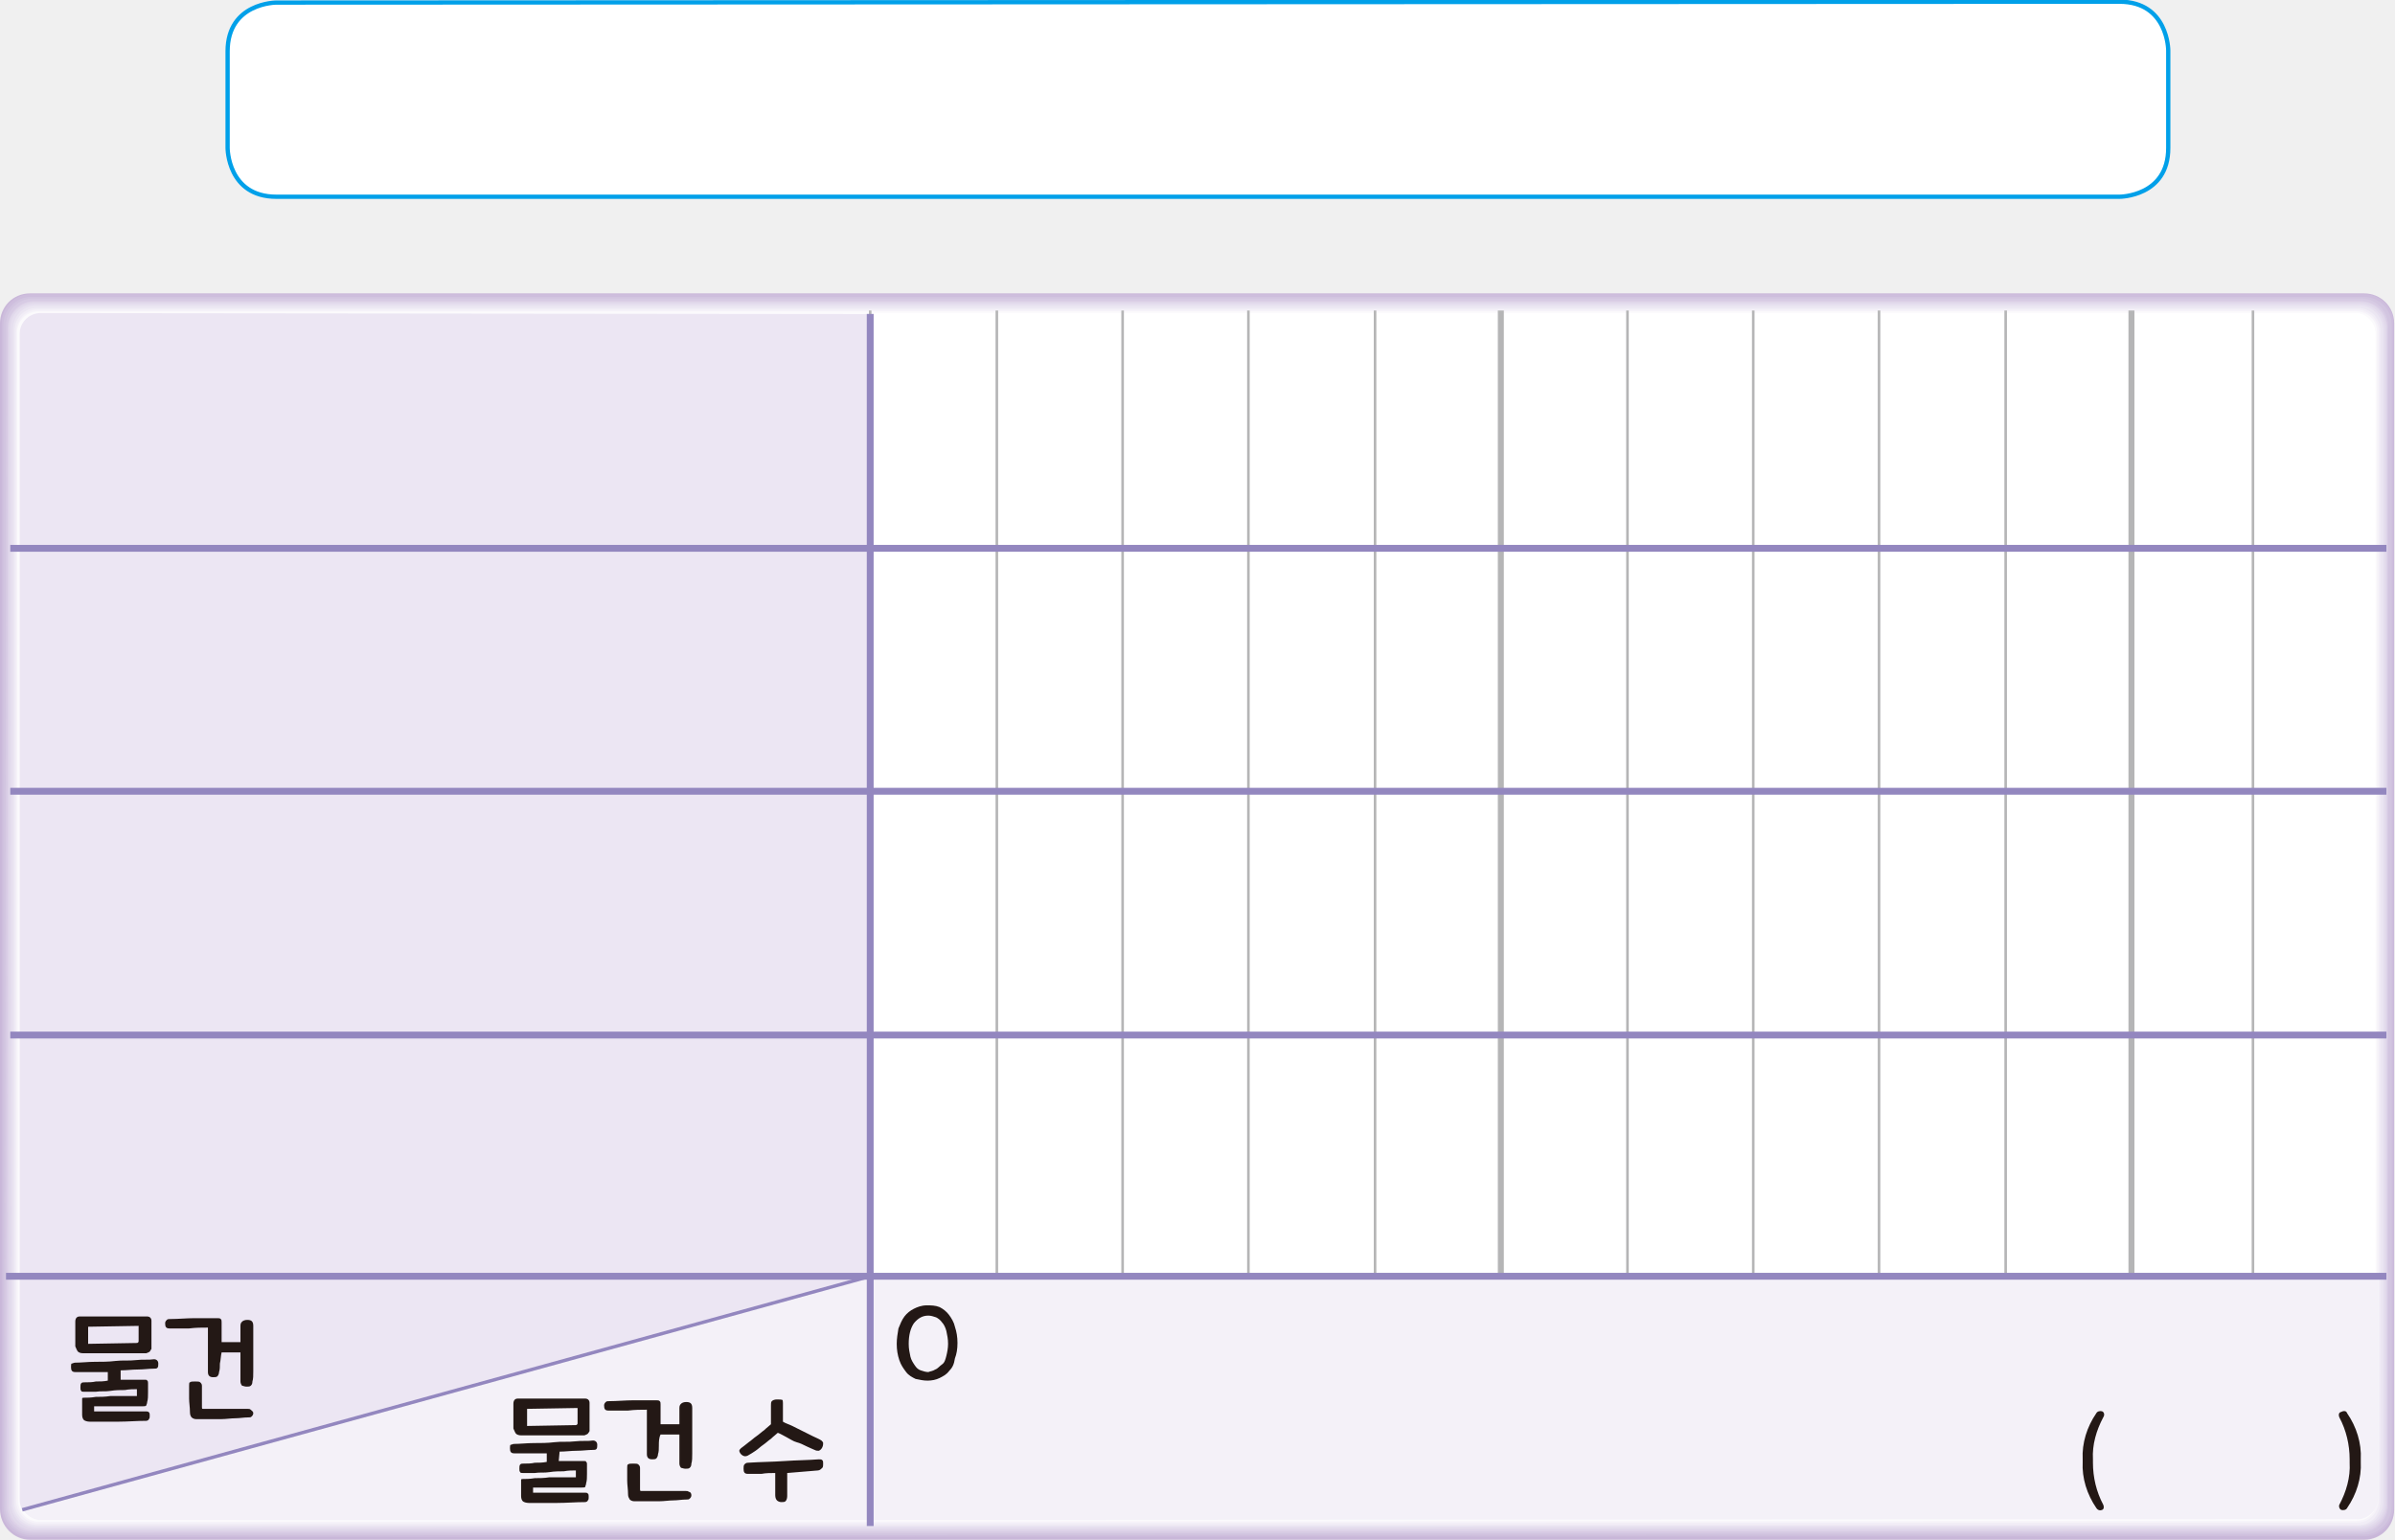
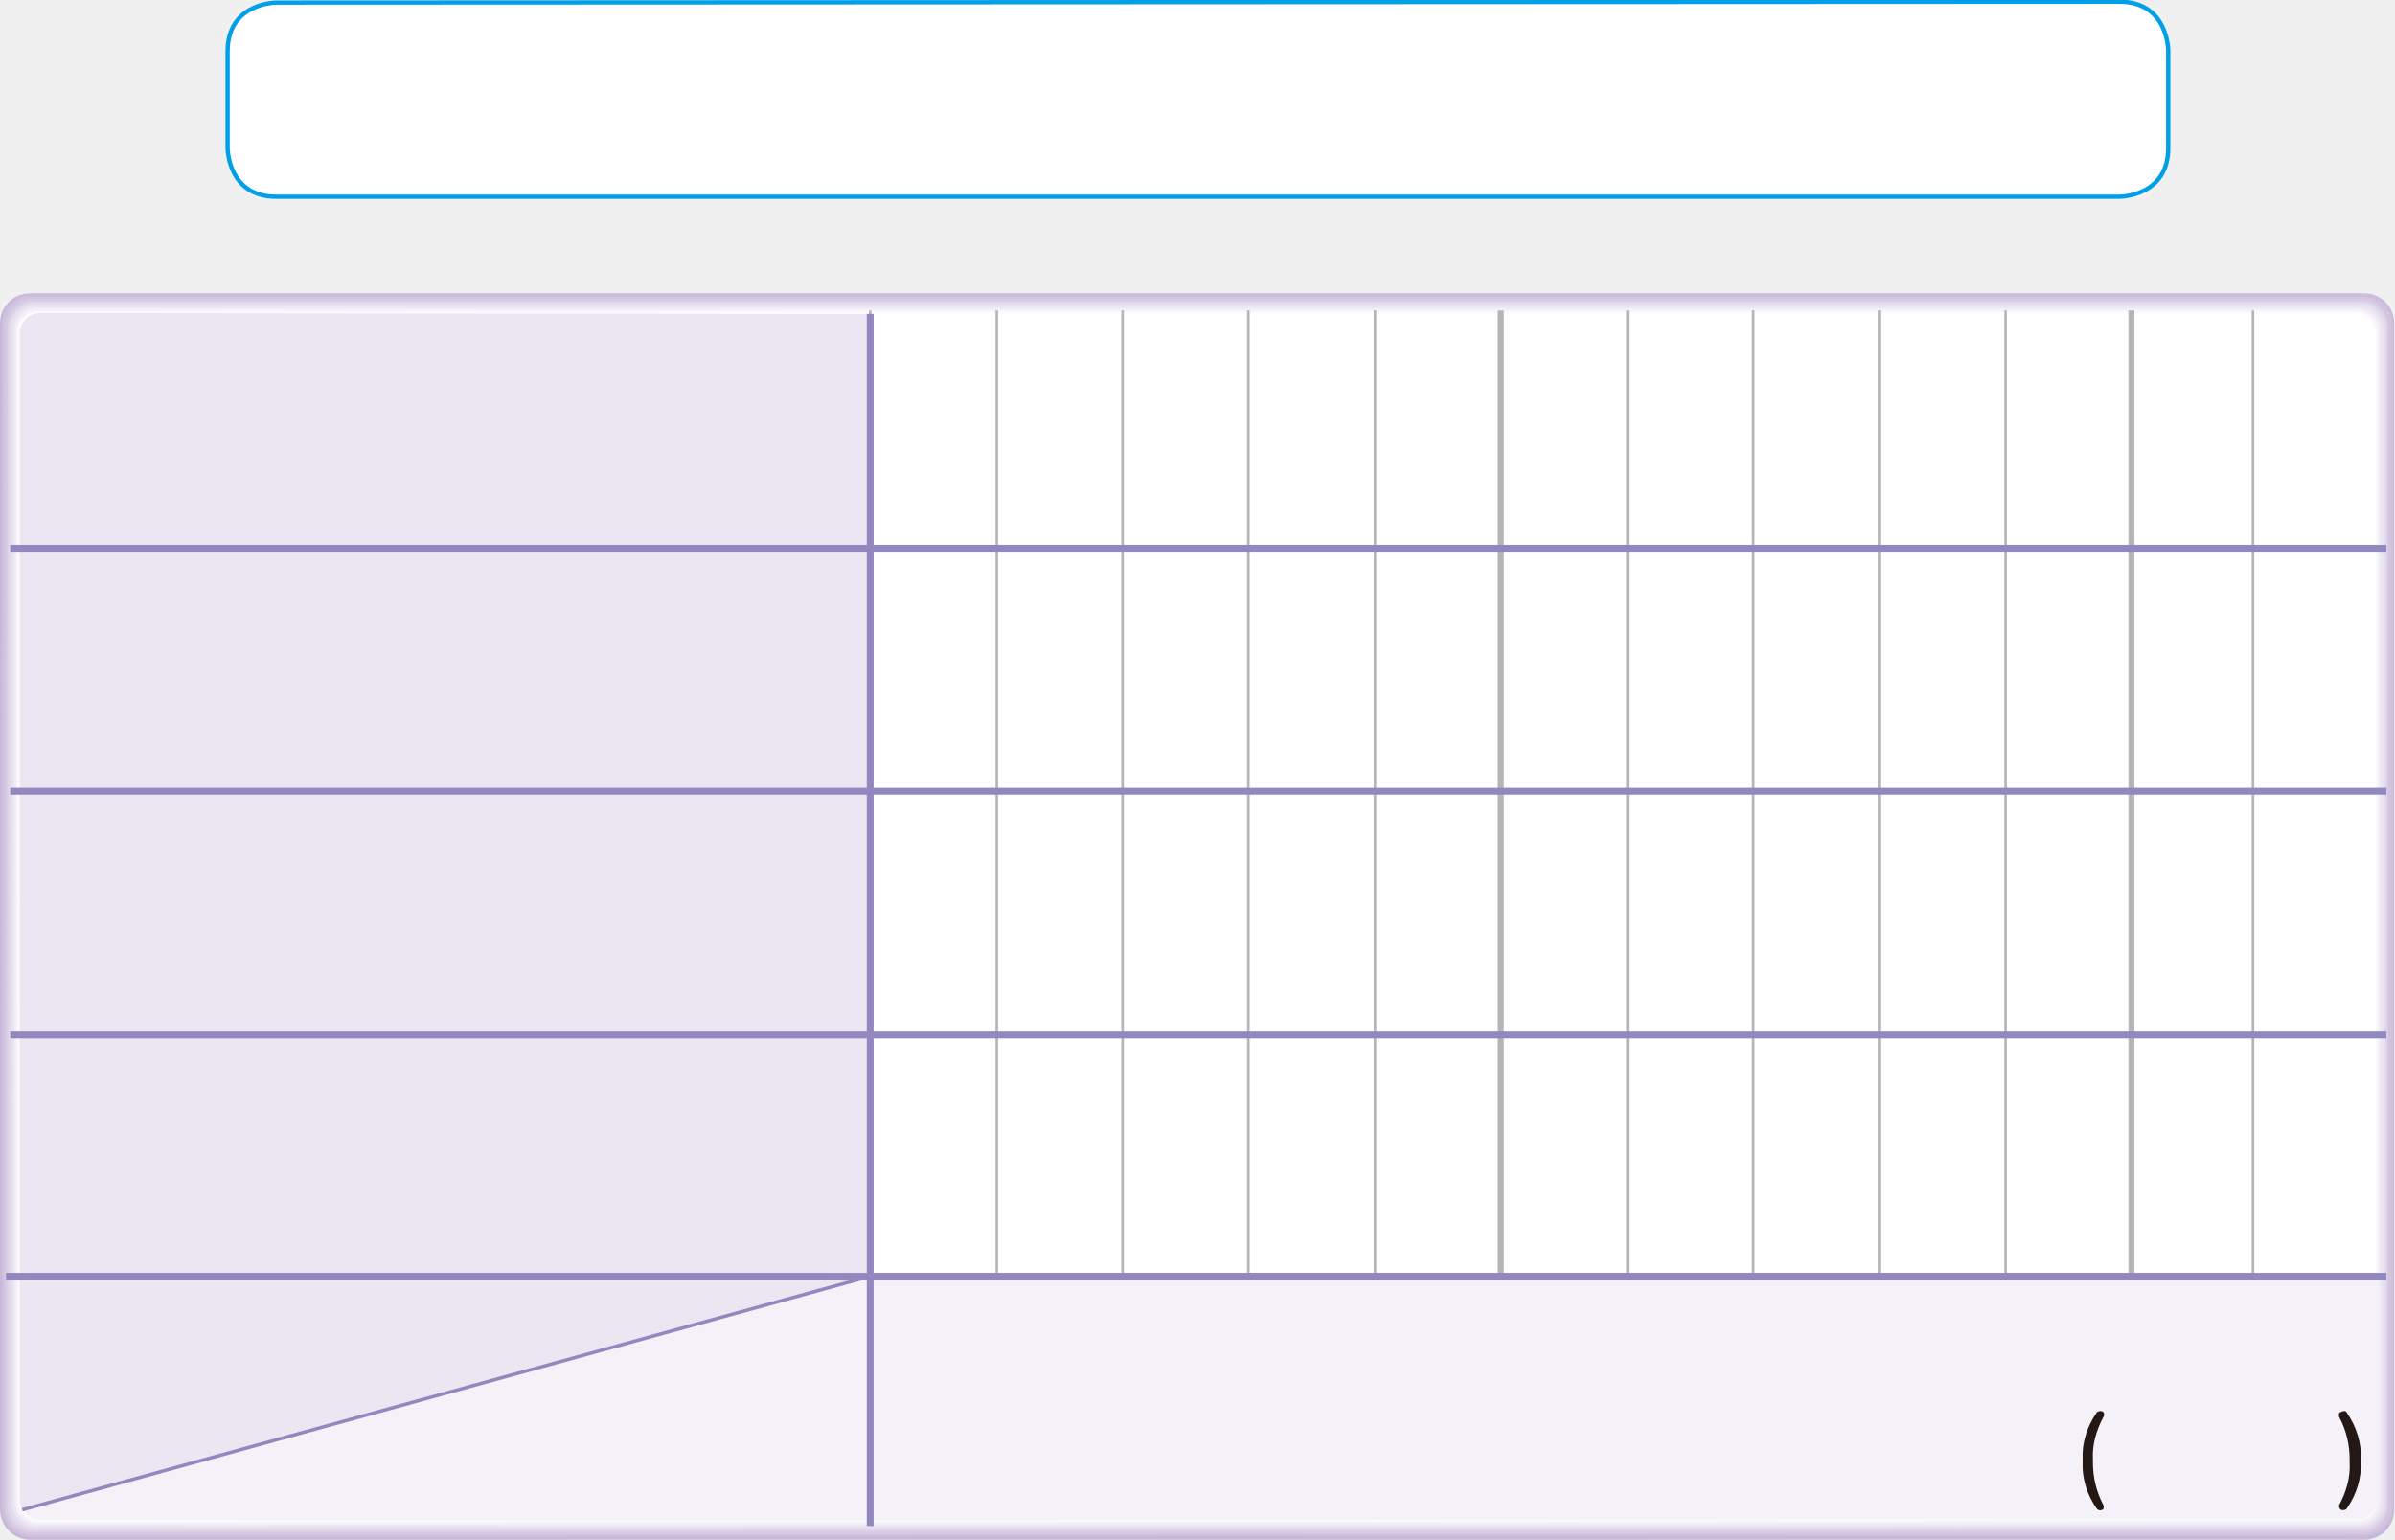
<svg xmlns="http://www.w3.org/2000/svg" xmlns:xlink="http://www.w3.org/1999/xlink" version="1.1" id="Layer_1" x="0px" y="0px" width="279.9px" height="180px" viewBox="0 0 279.9 180" style="enable-background:new 0 0 279.9 180;" xml:space="preserve">
  <path style="fill:#FFFFFF;" d="M32.3,0.3c0,0-5.7,0-5.7,5.7v11.3c0,0,0,5.7,5.7,5.7h215.4c0,0,5.7,0,5.7-5.7V5.9c0,0,0-5.7-5.7-5.7  L32.3,0.3L32.3,0.3z" />
  <path style="fill:none;stroke:#00A0E9;stroke-width:0.5;" d="M32.3,0.3c0,0-5.7,0-5.7,5.7v11.3c0,0,0,5.7,5.7,5.7h215.4  c0,0,5.7,0,5.7-5.7V5.9c0,0,0-5.7-5.7-5.7L32.3,0.3L32.3,0.3z" />
  <g>
    <g>
      <defs>
        <rect id="SVGID_1_" y="34.3" width="279.9" height="145.7" />
      </defs>
      <clipPath id="SVGID_2_">
        <use xlink:href="#SVGID_1_" style="overflow:visible;" />
      </clipPath>
      <g style="clip-path:url(#SVGID_2_);">
        <path style="fill:#C9B7D9;" d="M3.5,34.3c-2,0-3.5,1.6-3.5,3.5v138.6c0,2,1.6,3.6,3.5,3.6l0,0h272.8c2,0,3.5-1.6,3.5-3.5l0,0     V37.8c0-2-1.6-3.5-3.5-3.5H3.5z" />
        <path style="fill:#CEBEDD;" d="M0.2,176.3c0,1.9,1.5,3.4,3.4,3.4l272.6-0.1h0.3c1.8-0.1,3.2-1.6,3.2-3.4V37.9c0-0.1,0-0.2,0-0.3     c-0.1-1.8-1.6-3.2-3.4-3.2H3.4c-1.8,0.1-3.2,1.6-3.2,3.4C0.2,37.8,0.2,176.3,0.2,176.3z" />
        <path style="fill:#D2C5E0;" d="M0.4,176.2c0,1.8,1.5,3.3,3.3,3.3l0,0l272.4-0.1h0.3c1.8-0.1,3.1-1.6,3.1-3.3V37.8     c-0.1-1.8-1.6-3.1-3.3-3.1H3.5c-1.7,0.1-3.1,1.6-3.1,3.3C0.4,38,0.4,176.2,0.4,176.2z" />
        <path style="fill:#D7CBE4;" d="M0.6,176.1c0,1.8,1.4,3.2,3.2,3.2l272.1-0.1h0.2c1.7-0.1,3-1.5,3-3.2V38.2c0-0.1,0-0.2,0-0.3     c-0.1-1.7-1.5-3-3.2-3H3.7c-1.7,0.1-3,1.5-3,3.2L0.6,176.1z" />
        <path style="fill:#DDD2E8;" d="M0.8,176c0,1.7,1.4,3.1,3.1,3.1c0,0,0,0,0.1,0l271.9-0.1h0.2c1.7-0.1,2.9-1.5,2.9-3.1V38.1     c-0.1-1.7-1.5-2.9-3.1-2.9H3.8c-1.6,0.1-2.9,1.5-2.9,3.1L0.8,176z" />
        <path style="fill:#E1D9EB;" d="M1,175.9c0,1.7,1.3,3,3,3l271.7-0.1h0.3c1.6-0.1,2.9-1.4,2.9-3V38.4c0-0.1,0-0.1,0-0.2     c-0.1-1.6-1.4-2.9-3-2.9H3.9c-1.6,0.1-2.9,1.4-2.9,3V175.9z" />
        <path style="fill:#E6DFEF;" d="M1.3,175.8c0,1.6,1.3,2.9,2.9,2.9l271.5-0.1h0.2c1.6-0.1,2.8-1.3,2.8-2.9V38.5c0-0.1,0-0.1,0-0.2     c-0.1-1.5-1.3-2.8-2.9-2.8H4c-1.6,0.1-2.8,1.3-2.8,2.9L1.3,175.8z" />
        <path style="fill:#EBE6F2;" d="M1.5,175.7c0,1.5,1.2,2.8,2.8,2.8l271.3-0.1h0.2c1.5,0,2.7-1.3,2.7-2.8v-137c0-0.1,0-0.1,0-0.2     c-0.1-1.5-1.3-2.7-2.8-2.7H4.2c-1.5,0-2.7,1.3-2.7,2.8C1.5,38.5,1.5,175.7,1.5,175.7z" />
        <path style="fill:#F1EDF6;" d="M1.7,175.6c0,1.5,1.2,2.7,2.7,2.7l0,0h271h0.2c1.5,0,2.6-1.2,2.6-2.7v-137c0-1.4-1.2-2.6-2.6-2.6     H4.3c-1.5,0-2.6,1.2-2.6,2.7L1.7,175.6z" />
        <path style="fill:#F6F3F9;" d="M1.9,175.5c0,1.4,1.2,2.6,2.6,2.6l0,0l270.8-0.1h0.2c1.4,0,2.5-1.2,2.5-2.6V38.7     c0-1.4-1.2-2.5-2.6-2.5H4.4c-1.4,0-2.5,1.2-2.5,2.6L1.9,175.5z" />
        <path style="fill:#FBFAFC;" d="M2.1,175.4c0,1.4,1.1,2.5,2.5,2.5l270.6-0.1h0.2c1.4,0,2.4-1.1,2.4-2.5V38.8     c0-1.4-1.1-2.4-2.5-2.4H4.5c-1.4,0-2.5,1.1-2.5,2.5L2.1,175.4z" />
        <path style="fill:#FFFFFF;" d="M4.7,36.6c-1.3,0-2.4,1.1-2.4,2.4l0,0v136.3c0,1.3,1.1,2.4,2.4,2.4l0,0l270.5-0.1     c1.3,0,2.4-1.1,2.4-2.4V39c0-1.3-1.1-2.4-2.4-2.4H4.7z" />
        <path style="fill:#ECE6F3;" d="M101.7,149.2H2.3V39c0-1.3,1.1-2.4,2.4-2.4l0,0l97.1,0.1L101.7,149.2z" />
        <path style="fill:#ECE6F3;" d="M2.6,176.5c-0.2-0.4-0.3-0.8-0.3-1.2v-26.1h99.4L2.6,176.5z" />
        <path style="fill:#F4F1F8;" d="M277.9,149.2v26c0,1.3-1.1,2.4-2.4,2.4l-173.8,0.1v-28.4h176.2V149.2z" />
        <path style="fill:#F4F1F8;" d="M101.7,177.7h-97c-0.8,0-1.6-0.5-2-1.2l99.1-27.3L101.7,177.7z" />
        <path style="fill:#FFFFFF;" d="M101.7,36.7l173.5-0.1c1.3,0,2.4,1.1,2.4,2.4v110.3H101.7V36.7z" />
      </g>
    </g>
  </g>
  <path style="fill:#231815;" d="M245.8,165.7c-0.8,1.5-1.3,3.2-1.2,4.9v0.4c0,1.7,0.4,3.4,1.2,4.9c0.1,0.2,0.1,0.5-0.1,0.6l0,0  c-0.2,0.1-0.5,0.1-0.7-0.2l0,0c-1.1-1.6-1.7-3.5-1.6-5.4v-0.3c-0.1-1.9,0.5-3.8,1.6-5.4c0.1-0.2,0.4-0.3,0.7-0.2l0,0  C245.9,165.1,246,165.4,245.8,165.7C245.8,165.6,245.8,165.6,245.8,165.7z" />
  <path style="fill:#231815;" d="M274.3,165.2c1.1,1.6,1.7,3.5,1.6,5.4v0.3c0.1,1.9-0.5,3.8-1.6,5.4c-0.1,0.2-0.4,0.3-0.7,0.2  c-0.2-0.1-0.3-0.4-0.2-0.6l0,0c0.8-1.5,1.3-3.2,1.2-4.9v-0.4c0-1.7-0.4-3.4-1.2-4.9c-0.1-0.2-0.1-0.5,0.1-0.6l0,0  C273.9,164.9,274.2,164.9,274.3,165.2L274.3,165.2z" />
  <g>
    <g>
      <defs>
        <rect id="SVGID_3_" y="34.3" width="279.9" height="145.7" />
      </defs>
      <clipPath id="SVGID_4_">
        <use xlink:href="#SVGID_3_" style="overflow:visible;" />
      </clipPath>
      <g style="clip-path:url(#SVGID_4_);">
        <path style="fill:none;stroke:#B5B5B6;stroke-width:0.3;" d="M204.9,149.2V36.3 M234.4,149.2V36.3 M263.3,149.2V36.3" />
        <line style="fill:none;stroke:#B5B5B6;stroke-width:0.7;" x1="249.1" y1="149.2" x2="249.1" y2="36.3" />
        <path style="fill:none;stroke:#B5B5B6;stroke-width:0.3;" d="M190.2,149.2V36.3 M219.6,149.2V36.3" />
        <line style="fill:none;stroke:#B5B5B6;stroke-width:0.7;" x1="175.4" y1="149.2" x2="175.4" y2="36.3" />
        <path style="fill:none;stroke:#B5B5B6;stroke-width:0.3;" d="M101.7,149.2V36.3 M116.5,149.2V36.3 M131.2,149.2V36.3      M160.7,149.2V36.3 M145.9,149.2V36.3" />
        <path style="fill:none;stroke:#9387BF;stroke-width:0.8;" d="M278.9,149.2H0.7 M101.7,36.7v141.7" />
        <line style="fill:none;stroke:#9387BF;stroke-width:0.4;" x1="101.7" y1="149.2" x2="2.6" y2="176.5" />
        <path style="fill:none;stroke:#9387BF;stroke-width:0.8;" d="M278.9,64.1H1.2 M278.9,92.5H1.2 M278.9,121H1.2" />
      </g>
    </g>
  </g>
-   <g>
-     <g>
-       <path style="fill:#231815;" d="M65.3,170.8c0.5,0,1,0,1.5,0s1,0,1.5,0c0.1,0,0.2,0,0.2,0.1c0.1,0.1,0.1,0.1,0.1,0.3    c0,0.3,0,0.7,0,1.1c0,0.4,0,0.8-0.1,1.1c0,0.2-0.1,0.3-0.1,0.4s-0.2,0.1-0.4,0.1c-0.4,0-0.8,0-1.3,0s-1,0-1.5,0s-1,0-1.5,0    s-1,0-1.4,0c0,0.1,0,0.2,0,0.3s0,0.2,0,0.3c0.4,0,0.9,0,1.4,0s1,0,1.6,0c0.5,0,1.1,0,1.6,0s1,0,1.5,0c0.1,0,0.2,0,0.3,0.1    c0.1,0.1,0.1,0.2,0.1,0.4s0,0.3-0.1,0.4c0,0.1-0.2,0.2-0.3,0.2c-1.1,0-2.2,0.1-3.3,0.1c-1.1,0-2.2,0-3.3,0c-0.3,0-0.6-0.1-0.7-0.2    c-0.1-0.1-0.2-0.3-0.2-0.6s0-0.5,0-0.8c0-0.2,0-0.5,0-0.8c0-0.1,0-0.2,0-0.3s0.1-0.1,0.2-0.1c0.4,0,0.8,0,1.4-0.1    c0.5,0,1.1,0,1.7-0.1c0.6,0,1.1,0,1.7,0c0.5,0,1,0,1.4,0c0-0.2,0-0.3,0-0.4s0-0.3,0-0.4c-0.4,0-0.9,0-1.4,0.1    c-0.5,0-1.1,0-1.7,0.1s-1.1,0-1.7,0.1c-0.5,0-1,0-1.4,0c-0.1,0-0.3,0-0.3-0.1c-0.1-0.1-0.1-0.2-0.1-0.4s0-0.4,0.1-0.5    s0.2-0.1,0.4-0.1c0.4,0,0.9,0,1.3-0.1c0.5,0,0.9,0,1.4-0.1v-1c-0.7,0-1.3,0-2,0c-0.6,0-1.3,0-1.8,0c-0.4,0-0.5-0.2-0.5-0.6    c0-0.2,0-0.4,0.1-0.4s0.2-0.1,0.4-0.1c0.7,0,1.5-0.1,2.3-0.1s1.6,0,2.4-0.1c0.8-0.1,1.6,0,2.4-0.1s1.5,0,2.1-0.1    c0.3,0,0.5,0.2,0.5,0.5c0,0.2,0,0.4-0.1,0.5s-0.2,0.1-0.4,0.1c-0.6,0-1.2,0.1-1.9,0.1c-0.7,0-1.3,0.1-2,0.1L65.3,170.8L65.3,170.8    z M68.7,167.6c-0.1,0.1-0.2,0.1-0.4,0.2c-0.1,0-0.4,0-0.8,0s-0.8,0-1.3,0s-1,0-1.6,0s-1.1,0-1.6,0s-0.9,0-1.3,0    c-0.4,0-0.6,0-0.8,0c-0.3,0-0.5-0.1-0.6-0.2c-0.1-0.1-0.2-0.4-0.3-0.6c0-0.3,0-0.5,0-0.7s0-0.5,0-0.7s0-0.5,0-0.7s0-0.5,0-0.8    c0-0.4,0.2-0.6,0.5-0.6c0.2,0,0.5,0,0.9,0s0.9,0,1.4,0s1.1,0,1.6,0c0.5,0,1.1,0,1.7,0c0.5,0,1,0,1.4,0s0.7,0,0.9,0    c0.3,0,0.5,0.2,0.5,0.5c0,0.4,0,0.7,0,1s0,0.5,0,0.7s0,0.5,0,0.7s0,0.5,0,0.9C68.9,167.3,68.8,167.5,68.7,167.6z M67.3,166.6    c0.1,0,0.2-0.1,0.2-0.2c0-0.2,0-0.3,0-0.4s0-0.3,0-0.4s0-0.3,0-0.4c0-0.2,0-0.3,0-0.6l-5.9,0.1c0,0.3,0,0.5,0,0.6    c0,0.2,0,0.3,0,0.5c0,0.1,0,0.3,0,0.4s0,0.3,0,0.5L67.3,166.6z" />
-       <path style="fill:#231815;" d="M77,169c0,0.4,0,0.7-0.1,1c0,0.2-0.1,0.4-0.2,0.5s-0.3,0.1-0.5,0.1c-0.4,0-0.6-0.2-0.6-0.6    c0-0.1,0-0.3,0-0.6s0-0.6,0-0.9c0-0.3,0-0.7,0-1.1c0-0.4,0-0.7,0-1.1c0-0.3,0-0.6,0-0.9c0-0.3,0-0.5,0-0.6c-0.7,0-1.4,0-2.2,0.1    c-0.8,0-1.5,0-2.3,0c-0.4,0-0.5-0.2-0.5-0.6c0-0.2,0.1-0.3,0.2-0.4c0.1-0.1,0.2-0.1,0.4-0.1c0.9,0,1.9-0.1,2.8-0.1s1.9,0,2.7,0    c0.2,0,0.3,0,0.4,0.1s0.1,0.2,0.1,0.4s0,0.6,0,1s0,0.8,0,1.3c0.2,0,0.4,0,0.6,0s0.4,0,0.6,0s0.4,0,0.6,0s0.3,0,0.4,0    c0-0.4,0-0.7,0-1s0-0.7,0-0.9c0-0.3,0.1-0.4,0.2-0.5s0.3-0.2,0.6-0.2c0.5,0,0.7,0.2,0.7,0.7c0,0.4,0,1,0,1.6s0,1.3,0,1.9    c0,0.6,0,1.2,0,1.8c0,0.5,0,0.9-0.1,1.2c0,0.3-0.1,0.4-0.2,0.5s-0.3,0.1-0.5,0.1s-0.4-0.1-0.5-0.1c-0.1-0.1-0.2-0.3-0.2-0.5    c0-0.1,0-0.3,0-0.5s0-0.5,0-0.8s0-0.6,0-1c0-0.3,0-0.7,0-1.1c-0.1,0-0.3,0-0.5,0s-0.4,0-0.6,0s-0.4,0-0.6,0s-0.4,0-0.5,0    C77,168.1,77,168.6,77,169z M80.8,174.8c0,0.2-0.1,0.3-0.2,0.4c-0.1,0.1-0.2,0.1-0.4,0.1c-0.5,0-1,0.1-1.5,0.1s-1.1,0.1-1.6,0.1    s-1.1,0-1.6,0s-1,0-1.4,0c-0.2,0-0.4-0.1-0.5-0.2c-0.1-0.2-0.2-0.3-0.2-0.6c0-0.6-0.1-1.1-0.1-1.6s0-1,0-1.5c0-0.2,0-0.4,0.1-0.4    c0.1-0.1,0.3-0.1,0.6-0.1c0.3,0,0.5,0,0.6,0.1s0.2,0.2,0.2,0.4s0,0.4,0,0.6c0,0.2,0,0.5,0,0.7s0,0.5,0,0.7s0,0.4,0,0.5    s0,0.2,0.1,0.2c0.4,0,0.8,0,1.2,0c0.5,0,0.9,0,1.4,0s0.9,0,1.4,0s0.9,0,1.2,0c0.2,0,0.3,0,0.4,0.1    C80.7,174.4,80.8,174.6,80.8,174.8z" />
-       <path style="fill:#231815;" d="M91.5,164c0,0.7,0,1.4,0,2.2c0.3,0.2,0.7,0.3,1.1,0.5s0.8,0.4,1.2,0.6c0.4,0.2,0.8,0.4,1.2,0.6    c0.4,0.2,0.7,0.3,1,0.5c0.1,0.1,0.2,0.2,0.2,0.3s0,0.3-0.1,0.5s-0.2,0.3-0.4,0.4c-0.2,0-0.3,0-0.5-0.1s-0.5-0.2-0.9-0.4    s-0.8-0.4-1.2-0.5s-0.8-0.4-1.2-0.6c-0.4-0.2-0.7-0.4-1-0.5c-0.2,0.2-0.5,0.4-0.8,0.7c-0.3,0.2-0.6,0.5-0.9,0.7s-0.6,0.5-0.9,0.7    s-0.6,0.4-0.8,0.5c-0.3,0.2-0.6,0.2-0.9-0.1c-0.1-0.1-0.2-0.3-0.2-0.4c0-0.1,0.1-0.2,0.2-0.3c0.3-0.2,0.5-0.4,0.9-0.7    c0.3-0.2,0.6-0.5,0.9-0.7s0.6-0.5,0.9-0.7c0.3-0.3,0.6-0.5,0.8-0.7c0-0.4,0-0.7,0-1.1c0-0.4,0-0.8,0-1.1c0-0.2,0-0.4,0.1-0.5    s0.3-0.2,0.6-0.2c0.3,0,0.6,0,0.7,0.1C91.4,163.6,91.5,163.7,91.5,164z M95.6,171.9c-1.2,0.1-2.4,0.2-3.6,0.3c0,0.5,0,0.9,0,1.4    s0,0.9,0,1.3c0,0.3-0.1,0.5-0.2,0.6s-0.3,0.1-0.5,0.1s-0.4-0.1-0.5-0.2c-0.1-0.1-0.2-0.3-0.2-0.6c0-0.4,0-0.8,0-1.2s0-0.9,0-1.4    c-0.5,0-1.1,0-1.6,0.1c-0.5,0-1.1,0-1.6,0c-0.4,0-0.5-0.2-0.5-0.6c0-0.2,0-0.4,0.1-0.5s0.2-0.2,0.4-0.2c1.5-0.1,2.9-0.1,4.3-0.2    s2.8-0.1,4-0.2c0.2,0,0.3,0,0.4,0.1s0.1,0.2,0.1,0.4s0,0.4-0.1,0.5S95.8,171.9,95.6,171.9z" />
-     </g>
-   </g>
-   <g>
-     <g>
-       <path style="fill:#231815;" d="M110.9,160.3c-0.3,0.4-0.7,0.6-1.1,0.8s-0.9,0.3-1.4,0.3s-0.9-0.1-1.4-0.2    c-0.4-0.2-0.8-0.4-1.1-0.8c-0.3-0.4-0.6-0.8-0.8-1.4s-0.3-1.2-0.3-1.9c0-0.6,0.1-1.2,0.2-1.8c0.2-0.5,0.4-1,0.7-1.4    c0.3-0.4,0.7-0.7,1.1-0.9s0.9-0.4,1.5-0.4c0.5,0,1,0,1.5,0.2c0.4,0.2,0.8,0.5,1.1,0.9c0.3,0.4,0.6,0.9,0.7,1.4    c0.2,0.6,0.3,1.2,0.3,1.9s-0.1,1.3-0.3,1.8C111.5,159.5,111.3,159.9,110.9,160.3z M109.3,160.1c0.3-0.1,0.5-0.4,0.8-0.6    s0.4-0.6,0.5-1s0.2-0.9,0.2-1.4c0-0.6-0.1-1-0.2-1.5c-0.1-0.4-0.3-0.8-0.5-1c-0.2-0.3-0.5-0.5-0.7-0.6c-0.3-0.1-0.6-0.2-0.9-0.2    c-0.7,0-1.2,0.3-1.7,0.9c-0.4,0.6-0.6,1.4-0.6,2.4c0,0.6,0.1,1,0.2,1.5c0.1,0.4,0.3,0.7,0.5,1s0.4,0.5,0.7,0.6s0.6,0.2,0.9,0.2    C108.7,160.3,109,160.3,109.3,160.1z" />
-     </g>
-   </g>
-   <g>
-     <g>
-       <path style="fill:#231815;" d="M14,161.3c0.5,0,1,0,1.5,0s1,0,1.5,0c0.1,0,0.2,0,0.2,0.1c0.1,0.1,0.1,0.1,0.1,0.3    c0,0.3,0,0.7,0,1.1c0,0.4,0,0.8-0.1,1.1c0,0.2-0.1,0.3-0.1,0.4c-0.1,0.1-0.2,0.1-0.4,0.1c-0.4,0-0.8,0-1.3,0s-1,0-1.5,0    s-1,0-1.5,0s-1,0-1.4,0c0,0.1,0,0.2,0,0.3s0,0.2,0,0.3c0.4,0,0.9,0,1.4,0s1,0,1.6,0c0.5,0,1.1,0,1.6,0c0.5,0,1,0,1.5,0    c0.1,0,0.2,0,0.3,0.1c0.1,0.1,0.1,0.2,0.1,0.4s0,0.3-0.1,0.4c0,0.1-0.2,0.2-0.3,0.2c-1.1,0-2.2,0.1-3.3,0.1s-2.2,0-3.3,0    c-0.3,0-0.6-0.1-0.7-0.2c-0.1-0.1-0.2-0.3-0.2-0.6s0-0.5,0-0.8c0-0.2,0-0.5,0-0.8c0-0.1,0-0.2,0-0.3s0.1-0.1,0.2-0.1    c0.4,0,0.8,0,1.4-0.1c0.5,0,1.1,0,1.7-0.1c0.6,0,1.1,0,1.7,0s1,0,1.4,0c0-0.2,0-0.3,0-0.4s0-0.3,0-0.4c-0.4,0-0.9,0-1.4,0.1    c-0.5,0-1.1,0-1.7,0.1s-1.1,0-1.7,0.1c-0.5,0-1,0-1.4,0c-0.1,0-0.3,0-0.3-0.1c-0.1-0.1-0.1-0.2-0.1-0.4s0-0.4,0.1-0.5    s0.2-0.1,0.4-0.1c0.4,0,0.9,0,1.3-0.1c0.5,0,0.9,0,1.4-0.1v-1c-0.7,0-1.3,0-2,0c-0.6,0-1.3,0-1.8,0c-0.4,0-0.5-0.2-0.5-0.6    c0-0.2,0-0.4,0.1-0.4s0.2-0.1,0.4-0.1c0.7,0,1.5-0.1,2.3-0.1s1.6,0,2.4-0.1s1.6,0,2.4-0.1s1.5,0,2.1-0.1c0.3,0,0.5,0.2,0.5,0.5    c0,0.2,0,0.4-0.1,0.5S18.2,160,18,160c-0.6,0-1.2,0.1-1.9,0.1c-0.7,0-1.3,0.1-2,0.1v1.1H14z M17.5,158c-0.1,0.1-0.2,0.1-0.4,0.2    c-0.1,0-0.4,0-0.8,0s-0.8,0-1.3,0s-1,0-1.6,0s-1.1,0-1.6,0s-0.9,0-1.3,0c-0.4,0-0.6,0-0.8,0c-0.3,0-0.5-0.1-0.6-0.2    c-0.1-0.1-0.2-0.4-0.3-0.6c0-0.3,0-0.5,0-0.7s0-0.5,0-0.7s0-0.5,0-0.7s0-0.5,0-0.8c0-0.4,0.2-0.6,0.5-0.6c0.2,0,0.5,0,0.9,0    s0.9,0,1.4,0s1.1,0,1.6,0s1.1,0,1.7,0c0.5,0,1,0,1.4,0c0.4,0,0.7,0,0.9,0c0.3,0,0.5,0.2,0.5,0.5c0,0.4,0,0.7,0,1s0,0.5,0,0.7    s0,0.5,0,0.7s0,0.5,0,0.9C17.6,157.8,17.6,157.9,17.5,158z M16,157c0.1,0,0.2-0.1,0.2-0.2c0-0.2,0-0.3,0-0.4s0-0.3,0-0.4    s0-0.3,0-0.4c0-0.2,0-0.3,0-0.6l-5.9,0.1c0,0.3,0,0.5,0,0.6s0,0.3,0,0.5c0,0.1,0,0.3,0,0.4s0,0.3,0,0.5L16,157z" />
-       <path style="fill:#231815;" d="M25.7,159.4c0,0.4,0,0.7-0.1,1c0,0.2-0.1,0.4-0.2,0.5s-0.3,0.1-0.5,0.1c-0.4,0-0.6-0.2-0.6-0.6    c0-0.1,0-0.3,0-0.6s0-0.6,0-0.9s0-0.7,0-1.1c0-0.4,0-0.7,0-1.1c0-0.3,0-0.6,0-0.9s0-0.5,0-0.6c-0.7,0-1.4,0-2.2,0.1    c-0.8,0-1.5,0-2.3,0c-0.4,0-0.5-0.2-0.5-0.6c0-0.2,0.1-0.3,0.2-0.4c0.1-0.1,0.2-0.1,0.4-0.1c0.9,0,1.9-0.1,2.8-0.1s1.9,0,2.7,0    c0.2,0,0.3,0,0.4,0.1s0.1,0.2,0.1,0.4s0,0.6,0,1s0,0.8,0,1.3c0.2,0,0.4,0,0.6,0s0.4,0,0.6,0s0.4,0,0.6,0s0.3,0,0.4,0    c0-0.4,0-0.7,0-1s0-0.7,0-0.9c0-0.3,0.1-0.4,0.2-0.5s0.3-0.2,0.6-0.2c0.5,0,0.7,0.2,0.7,0.7c0,0.4,0,1,0,1.6s0,1.3,0,1.9    c0,0.6,0,1.2,0,1.8c0,0.5,0,0.9-0.1,1.2c0,0.3-0.1,0.4-0.2,0.5s-0.3,0.1-0.5,0.1s-0.4-0.1-0.5-0.1c-0.1-0.1-0.2-0.3-0.2-0.5    c0-0.1,0-0.3,0-0.5s0-0.5,0-0.8s0-0.6,0-1c0-0.3,0-0.7,0-1.1c-0.1,0-0.3,0-0.5,0s-0.4,0-0.6,0s-0.4,0-0.6,0s-0.4,0-0.5,0    C25.8,158.5,25.8,159,25.7,159.4z M29.6,165.2c0,0.2-0.1,0.3-0.2,0.4c-0.1,0.1-0.2,0.1-0.4,0.1c-0.5,0-1,0.1-1.5,0.1    s-1.1,0.1-1.6,0.1s-1.1,0-1.6,0s-1,0-1.4,0c-0.2,0-0.4-0.1-0.5-0.2s-0.2-0.3-0.2-0.6c0-0.6-0.1-1.1-0.1-1.6s0-1,0-1.5    c0-0.2,0-0.4,0.1-0.4c0.1-0.1,0.3-0.1,0.6-0.1c0.3,0,0.5,0,0.6,0.1s0.2,0.2,0.2,0.4s0,0.4,0,0.6c0,0.2,0,0.5,0,0.7s0,0.5,0,0.7    s0,0.4,0,0.5s0,0.2,0.1,0.2c0.4,0,0.8,0,1.2,0s0.9,0,1.4,0s0.9,0,1.4,0s0.9,0,1.2,0c0.2,0,0.3,0,0.4,0.1S29.6,165,29.6,165.2z" />
-     </g>
-   </g>
</svg>
